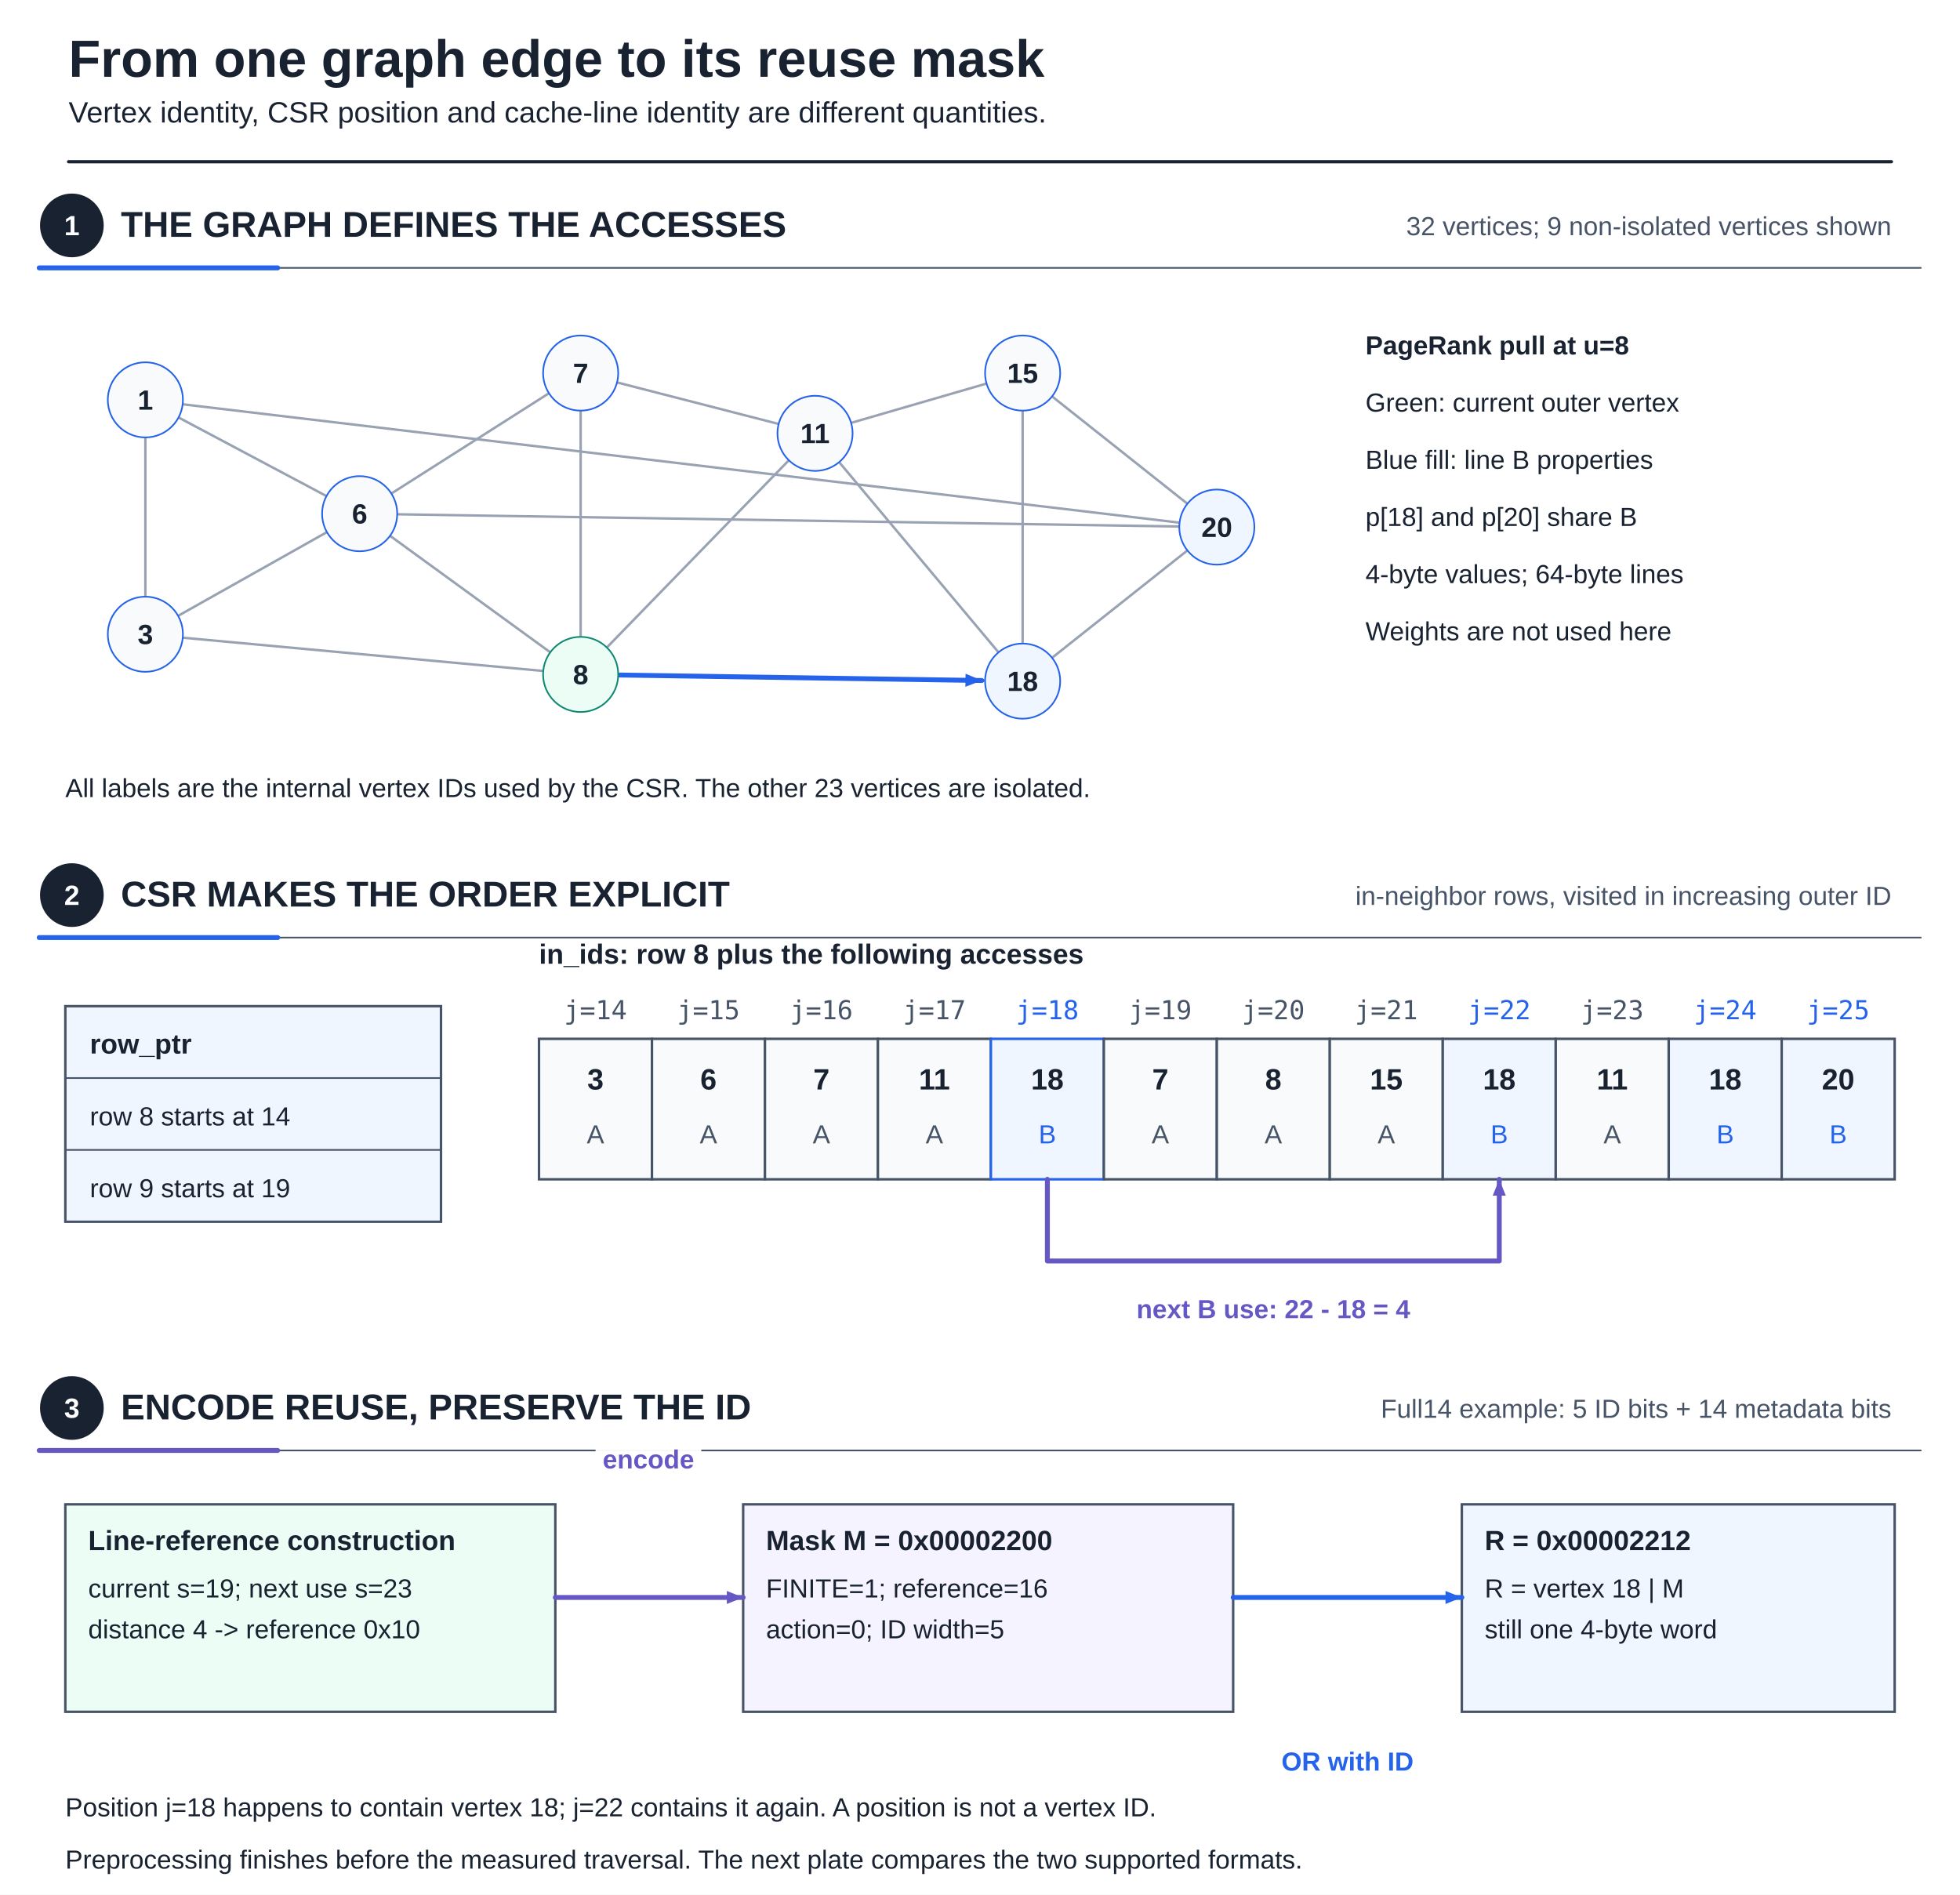
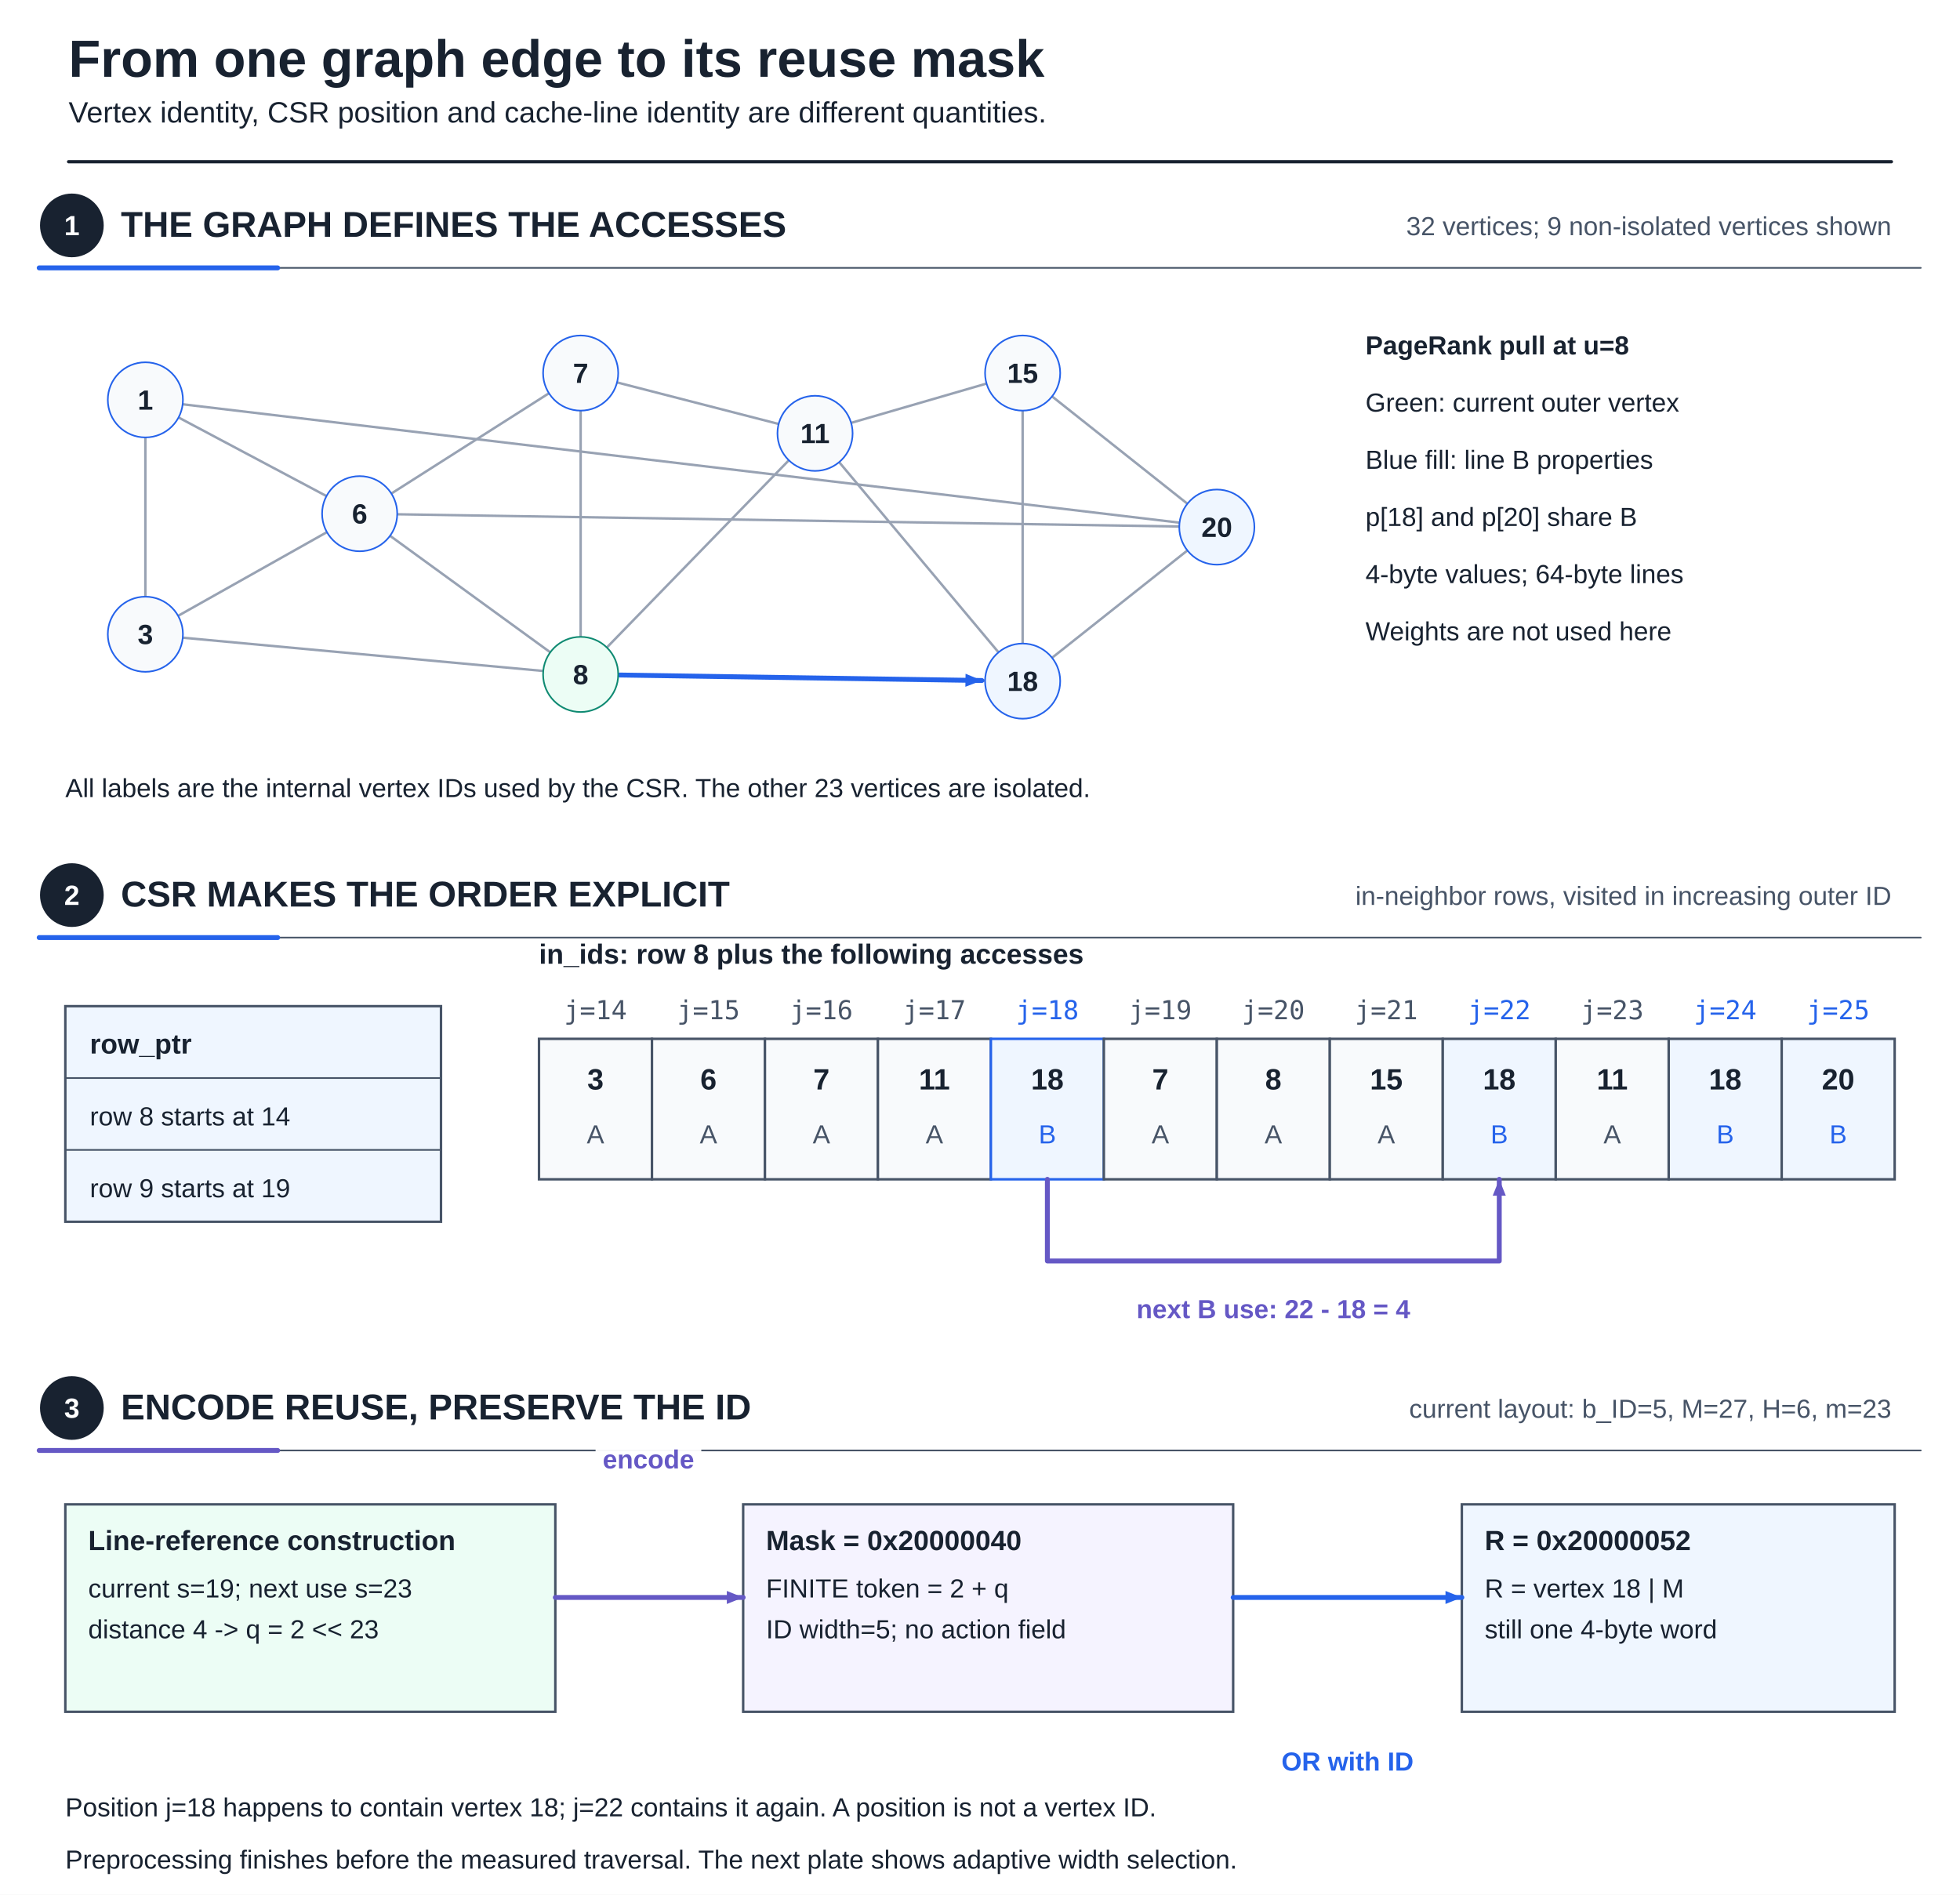
<svg xmlns="http://www.w3.org/2000/svg" width="1200" height="1160" viewBox="0 0 1200 1160" role="img" aria-labelledby="title desc" fill="#182230" data-figure-schema="ecg-public/v1">
  <defs>
    <marker id="arrow-blue" viewBox="0 0 10 8" markerWidth="11" markerHeight="8" refX="10" refY="4" orient="auto" markerUnits="userSpaceOnUse">
      <path d="M0 0 L10 4 L0 8 Z" fill="#2563EB" />
    </marker>
    <marker id="arrow-green" viewBox="0 0 10 8" markerWidth="11" markerHeight="8" refX="10" refY="4" orient="auto" markerUnits="userSpaceOnUse">
      <path d="M0 0 L10 4 L0 8 Z" fill="#0F8A72" />
    </marker>
    <marker id="arrow-amber" viewBox="0 0 10 8" markerWidth="11" markerHeight="8" refX="10" refY="4" orient="auto" markerUnits="userSpaceOnUse">
      <path d="M0 0 L10 4 L0 8 Z" fill="#C56A13" />
    </marker>
    <marker id="arrow-red" viewBox="0 0 10 8" markerWidth="11" markerHeight="8" refX="10" refY="4" orient="auto" markerUnits="userSpaceOnUse">
      <path d="M0 0 L10 4 L0 8 Z" fill="#C63C4A" />
    </marker>
    <marker id="arrow-purple" viewBox="0 0 10 8" markerWidth="11" markerHeight="8" refX="10" refY="4" orient="auto" markerUnits="userSpaceOnUse">
      <path d="M0 0 L10 4 L0 8 Z" fill="#6558C5" />
    </marker>
    <marker id="arrow-gray" viewBox="0 0 10 8" markerWidth="11" markerHeight="8" refX="10" refY="4" orient="auto" markerUnits="userSpaceOnUse">
      <path d="M0 0 L10 4 L0 8 Z" fill="#98A2B3" />
    </marker>
    <marker id="arrow-ink" viewBox="0 0 10 8" markerWidth="11" markerHeight="8" refX="10" refY="4" orient="auto" markerUnits="userSpaceOnUse">
      <path d="M0 0 L10 4 L0 8 Z" fill="#182230" />
    </marker>
    <style>
      :root { color-scheme: light dark; }
      @media (prefers-color-scheme: dark) {
        [fill="#FFFFFF"]{fill:#111827}[stroke="#FFFFFF"]{stroke:#111827}
        [fill="#F8FAFC"]{fill:#172033}[stroke="#F8FAFC"]{stroke:#172033}
        [fill="#EFF6FF"]{fill:#172554}[stroke="#EFF6FF"]{stroke:#172554}
        [fill="#ECFDF5"]{fill:#073B34}[stroke="#ECFDF5"]{stroke:#073B34}
        [fill="#FFF7ED"]{fill:#422A12}[stroke="#FFF7ED"]{stroke:#422A12}
        [fill="#FFF1F2"]{fill:#421B22}[stroke="#FFF1F2"]{stroke:#421B22}
        [fill="#F5F3FF"]{fill:#292349}[stroke="#F5F3FF"]{stroke:#292349}
        [fill="#182230"]{fill:#F8FAFC}[stroke="#182230"]{stroke:#F8FAFC}
        [fill="#475467"]{fill:#94A3B8}[stroke="#475467"]{stroke:#94A3B8}
        [fill="#98A2B3"]{fill:#A8B0BF}[stroke="#98A2B3"]{stroke:#A8B0BF}
        [fill="#2563EB"]{fill:#7FB0FF}[stroke="#2563EB"]{stroke:#7FB0FF}
        [fill="#0F8A72"]{fill:#5ED0B0}[stroke="#0F8A72"]{stroke:#5ED0B0}
        [fill="#C56A13"]{fill:#F0B36A}[stroke="#C56A13"]{stroke:#F0B36A}
        [fill="#6558C5"]{fill:#ADA4FF}[stroke="#6558C5"]{stroke:#ADA4FF}
        [fill="#C63C4A"]{fill:#F48B98}[stroke="#C63C4A"]{stroke:#F48B98}
      }
      .sans{font-family:"Liberation Sans","DejaVu Sans",Arial,sans-serif}
      .mono{font-family:"DejaVu Sans Mono","Liberation Mono",Consolas,monospace}
      .title{font-size:32px;font-weight:700}
      .subtitle{font-size:18px}
      .heading{font-size:22px;font-weight:700}
      .label{font-size:17px;font-weight:700}
      .body{font-size:16px}
</style>
  </defs>
  <rect x="0" y="0" width="1200" height="1160" fill="#FFFFFF" />
  <text x="42" y="47" text-anchor="start" class="sans title" fill="#182230" font-weight="700">From one graph edge to its reuse mask</text>
  <text x="42" y="75" text-anchor="start" class="sans subtitle" fill="#182230">Vertex identity, CSR position and cache-line identity are different quantities.</text>
  <line x1="42" y1="99" x2="1158" y2="99" stroke="#182230" stroke-width="2" stroke-linecap="round" vector-effect="non-scaling-stroke" />
  <circle cx="44" cy="138" r="19" fill="#182230" stroke="#182230" stroke-width="1" />
  <text x="44" y="144" text-anchor="middle" class="sans label" fill="#FFFFFF" font-weight="700">1</text>
  <text x="74" y="145" text-anchor="start" class="sans heading" fill="#182230" font-weight="700">THE GRAPH DEFINES THE ACCESSES</text>
  <text x="1158" y="144" text-anchor="end" class="sans body" fill="#475467">32 vertices; 9 non-isolated vertices shown</text>
  <line x1="24" y1="164" x2="1176" y2="164" stroke="#475467" stroke-width="1" stroke-linecap="round" vector-effect="non-scaling-stroke" />
  <line x1="24" y1="164" x2="170" y2="164" stroke="#2563EB" stroke-width="3" stroke-linecap="round" vector-effect="non-scaling-stroke" />
  <line x1="89.0" y1="244.8" x2="89.0" y2="388.3" stroke="#98A2B3" stroke-width="1.5" stroke-linecap="round" vector-effect="non-scaling-stroke" />
  <line x1="89.0" y1="244.8" x2="220.2" y2="314.5" stroke="#98A2B3" stroke-width="1.5" stroke-linecap="round" vector-effect="non-scaling-stroke" />
  <line x1="89.0" y1="244.8" x2="745.0" y2="322.7" stroke="#98A2B3" stroke-width="1.5" stroke-linecap="round" vector-effect="non-scaling-stroke" />
  <line x1="89.0" y1="388.3" x2="220.2" y2="314.5" stroke="#98A2B3" stroke-width="1.5" stroke-linecap="round" vector-effect="non-scaling-stroke" />
  <line x1="89.0" y1="388.3" x2="355.5" y2="412.9" stroke="#98A2B3" stroke-width="1.5" stroke-linecap="round" vector-effect="non-scaling-stroke" />
  <line x1="220.2" y1="314.5" x2="355.5" y2="228.4" stroke="#98A2B3" stroke-width="1.5" stroke-linecap="round" vector-effect="non-scaling-stroke" />
  <line x1="220.2" y1="314.5" x2="355.5" y2="412.9" stroke="#98A2B3" stroke-width="1.5" stroke-linecap="round" vector-effect="non-scaling-stroke" />
  <line x1="220.2" y1="314.5" x2="745.0" y2="322.7" stroke="#98A2B3" stroke-width="1.5" stroke-linecap="round" vector-effect="non-scaling-stroke" />
  <line x1="355.5" y1="228.4" x2="355.5" y2="412.9" stroke="#98A2B3" stroke-width="1.5" stroke-linecap="round" vector-effect="non-scaling-stroke" />
  <line x1="355.5" y1="228.4" x2="499.0" y2="265.3" stroke="#98A2B3" stroke-width="1.5" stroke-linecap="round" vector-effect="non-scaling-stroke" />
  <line x1="355.5" y1="412.9" x2="499.0" y2="265.3" stroke="#98A2B3" stroke-width="1.5" stroke-linecap="round" vector-effect="non-scaling-stroke" />
  <line x1="355.5" y1="412.9" x2="626.1" y2="417.0" stroke="#98A2B3" stroke-width="1.5" stroke-linecap="round" vector-effect="non-scaling-stroke" />
  <line x1="499.0" y1="265.3" x2="626.1" y2="228.4" stroke="#98A2B3" stroke-width="1.5" stroke-linecap="round" vector-effect="non-scaling-stroke" />
  <line x1="499.0" y1="265.3" x2="626.1" y2="417.0" stroke="#98A2B3" stroke-width="1.5" stroke-linecap="round" vector-effect="non-scaling-stroke" />
  <line x1="626.1" y1="228.4" x2="626.1" y2="417.0" stroke="#98A2B3" stroke-width="1.5" stroke-linecap="round" vector-effect="non-scaling-stroke" />
  <line x1="626.1" y1="228.4" x2="745.0" y2="322.7" stroke="#98A2B3" stroke-width="1.5" stroke-linecap="round" vector-effect="non-scaling-stroke" />
  <line x1="626.1" y1="417.0" x2="745.0" y2="322.7" stroke="#98A2B3" stroke-width="1.5" stroke-linecap="round" vector-effect="non-scaling-stroke" />
  <path d="M379.497 413.264 L601.103 416.621" fill="none" stroke="#2563EB" stroke-width="3" stroke-linecap="round" stroke-linejoin="round" vector-effect="non-scaling-stroke" marker-end="url(#arrow-blue)" data-flow-kind="model-edge" data-flow-underlay="false" />
  <circle cx="89.0" cy="244.8" r="23" fill="#F8FAFC" stroke="#2563EB" stroke-width="1" />
  <text x="89.0" y="250.8" text-anchor="middle" class="sans label" fill="#182230" font-weight="700">1</text>
  <circle cx="89.0" cy="388.3" r="23" fill="#F8FAFC" stroke="#2563EB" stroke-width="1" />
  <text x="89.0" y="394.3" text-anchor="middle" class="sans label" fill="#182230" font-weight="700">3</text>
  <circle cx="220.2" cy="314.5" r="23" fill="#F8FAFC" stroke="#2563EB" stroke-width="1" />
  <text x="220.2" y="320.5" text-anchor="middle" class="sans label" fill="#182230" font-weight="700">6</text>
  <circle cx="355.5" cy="228.4" r="23" fill="#F8FAFC" stroke="#2563EB" stroke-width="1" />
  <text x="355.5" y="234.4" text-anchor="middle" class="sans label" fill="#182230" font-weight="700">7</text>
  <circle cx="355.5" cy="412.9" r="23" fill="#ECFDF5" stroke="#0F8A72" stroke-width="1" />
  <text x="355.5" y="418.9" text-anchor="middle" class="sans label" fill="#182230" font-weight="700">8</text>
  <circle cx="499.0" cy="265.3" r="23" fill="#F8FAFC" stroke="#2563EB" stroke-width="1" />
  <text x="499.0" y="271.3" text-anchor="middle" class="sans label" fill="#182230" font-weight="700">11</text>
  <circle cx="626.1" cy="228.4" r="23" fill="#F8FAFC" stroke="#2563EB" stroke-width="1" />
  <text x="626.1" y="234.4" text-anchor="middle" class="sans label" fill="#182230" font-weight="700">15</text>
  <circle cx="626.1" cy="417.0" r="23" fill="#EFF6FF" stroke="#2563EB" stroke-width="1" />
  <text x="626.1" y="423.0" text-anchor="middle" class="sans label" fill="#182230" font-weight="700">18</text>
  <circle cx="745.0" cy="322.7" r="23" fill="#EFF6FF" stroke="#2563EB" stroke-width="1" />
  <text x="745.0" y="328.7" text-anchor="middle" class="sans label" fill="#182230" font-weight="700">20</text>
  <text x="836" y="217" text-anchor="start" class="sans body" fill="#182230" font-weight="700">PageRank pull at u=8</text>
  <text x="836" y="252" text-anchor="start" class="sans body" fill="#182230">Green: current outer vertex</text>
  <text x="836" y="287" text-anchor="start" class="sans body" fill="#182230">Blue fill: line B properties</text>
  <text x="836" y="322" text-anchor="start" class="sans body" fill="#182230">p[18] and p[20] share B</text>
  <text x="836" y="357" text-anchor="start" class="sans body" fill="#182230">4-byte values; 64-byte lines</text>
  <text x="836" y="392" text-anchor="start" class="sans body" fill="#182230">Weights are not used here</text>
  <text x="40" y="488" text-anchor="start" class="sans body" fill="#182230">All labels are the internal vertex IDs used by the CSR. The other 23 vertices are isolated.</text>
  <circle cx="44" cy="548" r="19" fill="#182230" stroke="#182230" stroke-width="1" />
  <text x="44" y="554" text-anchor="middle" class="sans label" fill="#FFFFFF" font-weight="700">2</text>
  <text x="74" y="555" text-anchor="start" class="sans heading" fill="#182230" font-weight="700">CSR MAKES THE ORDER EXPLICIT</text>
  <text x="1158" y="554" text-anchor="end" class="sans body" fill="#475467">in-neighbor rows, visited in increasing outer ID</text>
  <line x1="24" y1="574" x2="1176" y2="574" stroke="#475467" stroke-width="1" stroke-linecap="round" vector-effect="non-scaling-stroke" />
  <line x1="24" y1="574" x2="170" y2="574" stroke="#2563EB" stroke-width="3" stroke-linecap="round" vector-effect="non-scaling-stroke" />
  <rect x="40" y="616" width="230" height="132" rx="0" fill="#EFF6FF" stroke="#475467" stroke-width="1.5" data-shape="rect" data-x="40" data-y="616" data-width="230" data-height="132" />
  <line x1="40" y1="660.0" x2="270" y2="660.0" stroke="#475467" stroke-width="1" stroke-linecap="round" vector-effect="non-scaling-stroke" />
  <line x1="40" y1="704.0" x2="270" y2="704.0" stroke="#475467" stroke-width="1" stroke-linecap="round" vector-effect="non-scaling-stroke" />
  <text x="55" y="645" text-anchor="start" class="sans label" fill="#182230" font-weight="700">row_ptr</text>
  <text x="55" y="689" text-anchor="start" class="sans body" fill="#182230">row 8 starts at 14</text>
  <text x="55" y="733" text-anchor="start" class="sans body" fill="#182230">row 9 starts at 19</text>
  <text x="330" y="590" text-anchor="start" class="sans label" fill="#182230" font-weight="700">in_ids: row 8 plus the following accesses</text>
  <text x="364.583" y="624" text-anchor="middle" class="mono body" fill="#475467">j=14</text>
  <rect x="330.0" y="636" width="69.167" height="86" rx="0" fill="#F8FAFC" stroke="#475467" stroke-width="1.5" data-shape="rect" data-x="330.0" data-y="636" data-width="69.16666666666667" data-height="86" />
  <text x="364.583" y="667" text-anchor="middle" class="sans subtitle" fill="#182230" font-weight="700">3</text>
  <text x="364.583" y="700" text-anchor="middle" class="sans body" fill="#475467">A</text>
  <text x="433.75" y="624" text-anchor="middle" class="mono body" fill="#475467">j=15</text>
  <rect x="399.167" y="636" width="69.167" height="86" rx="0" fill="#F8FAFC" stroke="#475467" stroke-width="1.5" data-shape="rect" data-x="399.1666666666667" data-y="636" data-width="69.16666666666667" data-height="86" />
  <text x="433.75" y="667" text-anchor="middle" class="sans subtitle" fill="#182230" font-weight="700">6</text>
  <text x="433.75" y="700" text-anchor="middle" class="sans body" fill="#475467">A</text>
  <text x="502.917" y="624" text-anchor="middle" class="mono body" fill="#475467">j=16</text>
  <rect x="468.333" y="636" width="69.167" height="86" rx="0" fill="#F8FAFC" stroke="#475467" stroke-width="1.5" data-shape="rect" data-x="468.33333333333337" data-y="636" data-width="69.16666666666667" data-height="86" />
  <text x="502.917" y="667" text-anchor="middle" class="sans subtitle" fill="#182230" font-weight="700">7</text>
  <text x="502.917" y="700" text-anchor="middle" class="sans body" fill="#475467">A</text>
  <text x="572.083" y="624" text-anchor="middle" class="mono body" fill="#475467">j=17</text>
  <rect x="537.5" y="636" width="69.167" height="86" rx="0" fill="#F8FAFC" stroke="#475467" stroke-width="1.5" data-shape="rect" data-x="537.5" data-y="636" data-width="69.16666666666667" data-height="86" />
  <text x="572.083" y="667" text-anchor="middle" class="sans subtitle" fill="#182230" font-weight="700">11</text>
  <text x="572.083" y="700" text-anchor="middle" class="sans body" fill="#475467">A</text>
  <text x="641.25" y="624" text-anchor="middle" class="mono body" fill="#2563EB">j=18</text>
  <rect x="606.667" y="636" width="69.167" height="86" rx="0" fill="#EFF6FF" stroke="#2563EB" stroke-width="1.5" data-shape="rect" data-x="606.6666666666667" data-y="636" data-width="69.16666666666667" data-height="86" />
  <text x="641.25" y="667" text-anchor="middle" class="sans subtitle" fill="#182230" font-weight="700">18</text>
  <text x="641.25" y="700" text-anchor="middle" class="sans body" fill="#2563EB">B</text>
  <text x="710.417" y="624" text-anchor="middle" class="mono body" fill="#475467">j=19</text>
  <rect x="675.833" y="636" width="69.167" height="86" rx="0" fill="#F8FAFC" stroke="#475467" stroke-width="1.5" data-shape="rect" data-x="675.8333333333334" data-y="636" data-width="69.16666666666667" data-height="86" />
  <text x="710.417" y="667" text-anchor="middle" class="sans subtitle" fill="#182230" font-weight="700">7</text>
  <text x="710.417" y="700" text-anchor="middle" class="sans body" fill="#475467">A</text>
  <text x="779.583" y="624" text-anchor="middle" class="mono body" fill="#475467">j=20</text>
  <rect x="745.0" y="636" width="69.167" height="86" rx="0" fill="#F8FAFC" stroke="#475467" stroke-width="1.5" data-shape="rect" data-x="745.0" data-y="636" data-width="69.16666666666667" data-height="86" />
  <text x="779.583" y="667" text-anchor="middle" class="sans subtitle" fill="#182230" font-weight="700">8</text>
  <text x="779.583" y="700" text-anchor="middle" class="sans body" fill="#475467">A</text>
  <text x="848.75" y="624" text-anchor="middle" class="mono body" fill="#475467">j=21</text>
  <rect x="814.167" y="636" width="69.167" height="86" rx="0" fill="#F8FAFC" stroke="#475467" stroke-width="1.5" data-shape="rect" data-x="814.1666666666667" data-y="636" data-width="69.16666666666667" data-height="86" />
  <text x="848.75" y="667" text-anchor="middle" class="sans subtitle" fill="#182230" font-weight="700">15</text>
  <text x="848.75" y="700" text-anchor="middle" class="sans body" fill="#475467">A</text>
  <text x="917.917" y="624" text-anchor="middle" class="mono body" fill="#2563EB">j=22</text>
  <rect x="883.333" y="636" width="69.167" height="86" rx="0" fill="#EFF6FF" stroke="#475467" stroke-width="1.5" data-shape="rect" data-x="883.3333333333334" data-y="636" data-width="69.16666666666667" data-height="86" />
  <text x="917.917" y="667" text-anchor="middle" class="sans subtitle" fill="#182230" font-weight="700">18</text>
  <text x="917.917" y="700" text-anchor="middle" class="sans body" fill="#2563EB">B</text>
  <text x="987.083" y="624" text-anchor="middle" class="mono body" fill="#475467">j=23</text>
  <rect x="952.5" y="636" width="69.167" height="86" rx="0" fill="#F8FAFC" stroke="#475467" stroke-width="1.5" data-shape="rect" data-x="952.5" data-y="636" data-width="69.16666666666667" data-height="86" />
  <text x="987.083" y="667" text-anchor="middle" class="sans subtitle" fill="#182230" font-weight="700">11</text>
  <text x="987.083" y="700" text-anchor="middle" class="sans body" fill="#475467">A</text>
  <text x="1056.25" y="624" text-anchor="middle" class="mono body" fill="#2563EB">j=24</text>
  <rect x="1021.667" y="636" width="69.167" height="86" rx="0" fill="#EFF6FF" stroke="#475467" stroke-width="1.5" data-shape="rect" data-x="1021.6666666666667" data-y="636" data-width="69.16666666666667" data-height="86" />
  <text x="1056.25" y="667" text-anchor="middle" class="sans subtitle" fill="#182230" font-weight="700">18</text>
  <text x="1056.25" y="700" text-anchor="middle" class="sans body" fill="#2563EB">B</text>
  <text x="1125.417" y="624" text-anchor="middle" class="mono body" fill="#2563EB">j=25</text>
  <rect x="1090.833" y="636" width="69.167" height="86" rx="0" fill="#EFF6FF" stroke="#475467" stroke-width="1.5" data-shape="rect" data-x="1090.8333333333335" data-y="636" data-width="69.16666666666667" data-height="86" />
  <text x="1125.417" y="667" text-anchor="middle" class="sans subtitle" fill="#182230" font-weight="700">20</text>
  <text x="1125.417" y="700" text-anchor="middle" class="sans body" fill="#2563EB">B</text>
  <path d="M641.25 722 L641.25 772 L917.917 772 L917.917 722" fill="none" stroke="#6558C5" stroke-width="3" stroke-linecap="round" stroke-linejoin="round" vector-effect="non-scaling-stroke" marker-end="url(#arrow-purple)" data-flow-kind="dependency" data-flow-underlay="false" data-flow-label="next B use: 22 - 18 = 4" />
  <rect x="669.70" y="790.00" width="219.76" height="22" rx="3" fill="#FFFFFF" fill-opacity="0.96" data-label-background="true" />
  <text x="779.583" y="807" text-anchor="middle" class="sans body" fill="#6558C5" font-weight="700">next B use: 22 - 18 = 4</text>
  <circle cx="44" cy="862" r="19" fill="#182230" stroke="#182230" stroke-width="1" />
  <text x="44" y="868" text-anchor="middle" class="sans label" fill="#FFFFFF" font-weight="700">3</text>
  <text x="74" y="869" text-anchor="start" class="sans heading" fill="#182230" font-weight="700">ENCODE REUSE, PRESERVE THE ID</text>
-   <text x="1158" y="868" text-anchor="end" class="sans body" fill="#475467">Full14 example: 5 ID bits + 14 metadata bits</text>
+   <text x="1158" y="868" text-anchor="end" class="sans body" fill="#475467">current layout: b_ID=5, M=27, H=6, m=23</text>
  <line x1="24" y1="888" x2="1176" y2="888" stroke="#475467" stroke-width="1" stroke-linecap="round" vector-effect="non-scaling-stroke" />
  <line x1="24" y1="888" x2="170" y2="888" stroke="#6558C5" stroke-width="3" stroke-linecap="round" vector-effect="non-scaling-stroke" />
  <rect x="40" y="921" width="300" height="127" rx="0" fill="#ECFDF5" stroke="#475467" stroke-width="1.5" data-shape="rect" data-x="40" data-y="921" data-width="300" data-height="127" />
  <text x="54" y="949" text-anchor="start" class="sans label" fill="#182230" font-weight="700">Line-reference construction</text>
  <text x="54" y="978" text-anchor="start" class="sans body" fill="#182230">current s=19; next use s=23</text>
-   <text x="54" y="1003" text-anchor="start" class="sans body" fill="#182230">distance 4 -&gt; reference 0x10</text>
+   <text x="54" y="1003" text-anchor="start" class="sans body" fill="#182230">distance 4 -&gt; q = 2 &lt;&lt; 23</text>
  <rect x="455" y="921" width="300" height="127" rx="0" fill="#F5F3FF" stroke="#475467" stroke-width="1.5" data-shape="rect" data-x="455" data-y="921" data-width="300" data-height="127" />
-   <text x="469" y="949" text-anchor="start" class="sans label" fill="#182230" font-weight="700">Mask M = 0x00002200</text>
-   <text x="469" y="978" text-anchor="start" class="sans body" fill="#182230">FINITE=1; reference=16</text>
-   <text x="469" y="1003" text-anchor="start" class="sans body" fill="#182230">action=0; ID width=5</text>
+   <text x="469" y="949" text-anchor="start" class="sans label" fill="#182230" font-weight="700">Mask = 0x20000040</text>
+   <text x="469" y="978" text-anchor="start" class="sans body" fill="#182230">FINITE token = 2 + q</text>
+   <text x="469" y="1003" text-anchor="start" class="sans body" fill="#182230">ID width=5; no action field</text>
  <rect x="895" y="921" width="265" height="127" rx="0" fill="#EFF6FF" stroke="#475467" stroke-width="1.5" data-shape="rect" data-x="895" data-y="921" data-width="265" data-height="127" />
-   <text x="909" y="949" text-anchor="start" class="sans label" fill="#182230" font-weight="700">R = 0x00002212</text>
+   <text x="909" y="949" text-anchor="start" class="sans label" fill="#182230" font-weight="700">R = 0x20000052</text>
  <text x="909" y="978" text-anchor="start" class="sans body" fill="#182230">R = vertex 18 | M</text>
  <text x="909" y="1003" text-anchor="start" class="sans body" fill="#182230">still one 4-byte word</text>
  <path d="M340 978 L455 978" fill="none" stroke="#6558C5" stroke-width="3" stroke-linecap="round" stroke-linejoin="round" vector-effect="non-scaling-stroke" marker-end="url(#arrow-purple)" data-flow-kind="control" data-flow-underlay="false" data-flow-label="encode" />
  <rect x="364.64" y="882.00" width="64.72" height="22" rx="3" fill="#FFFFFF" fill-opacity="0.96" data-label-background="true" />
  <text x="397" y="899" text-anchor="middle" class="sans body" fill="#6558C5" font-weight="700">encode</text>
  <path d="M755 978 L895 978" fill="none" stroke="#2563EB" stroke-width="3" stroke-linecap="round" stroke-linejoin="round" vector-effect="non-scaling-stroke" marker-end="url(#arrow-blue)" data-flow-kind="control" data-flow-underlay="false" data-flow-label="OR with ID" />
  <rect x="774.40" y="1067.00" width="101.20" height="22" rx="3" fill="#FFFFFF" fill-opacity="0.96" data-label-background="true" />
  <text x="825" y="1084" text-anchor="middle" class="sans body" fill="#2563EB" font-weight="700">OR with ID</text>
  <text x="40" y="1112" text-anchor="start" class="sans body" fill="#182230">Position j=18 happens to contain vertex 18; j=22 contains it again. A position is not a vertex ID.</text>
-   <text x="40" y="1144" text-anchor="start" class="sans body" fill="#182230">Preprocessing finishes before the measured traversal. The next plate compares the two supported formats.</text>
+   <text x="40" y="1144" text-anchor="start" class="sans body" fill="#182230">Preprocessing finishes before the measured traversal. The next plate shows adaptive width selection.</text>
</svg>
